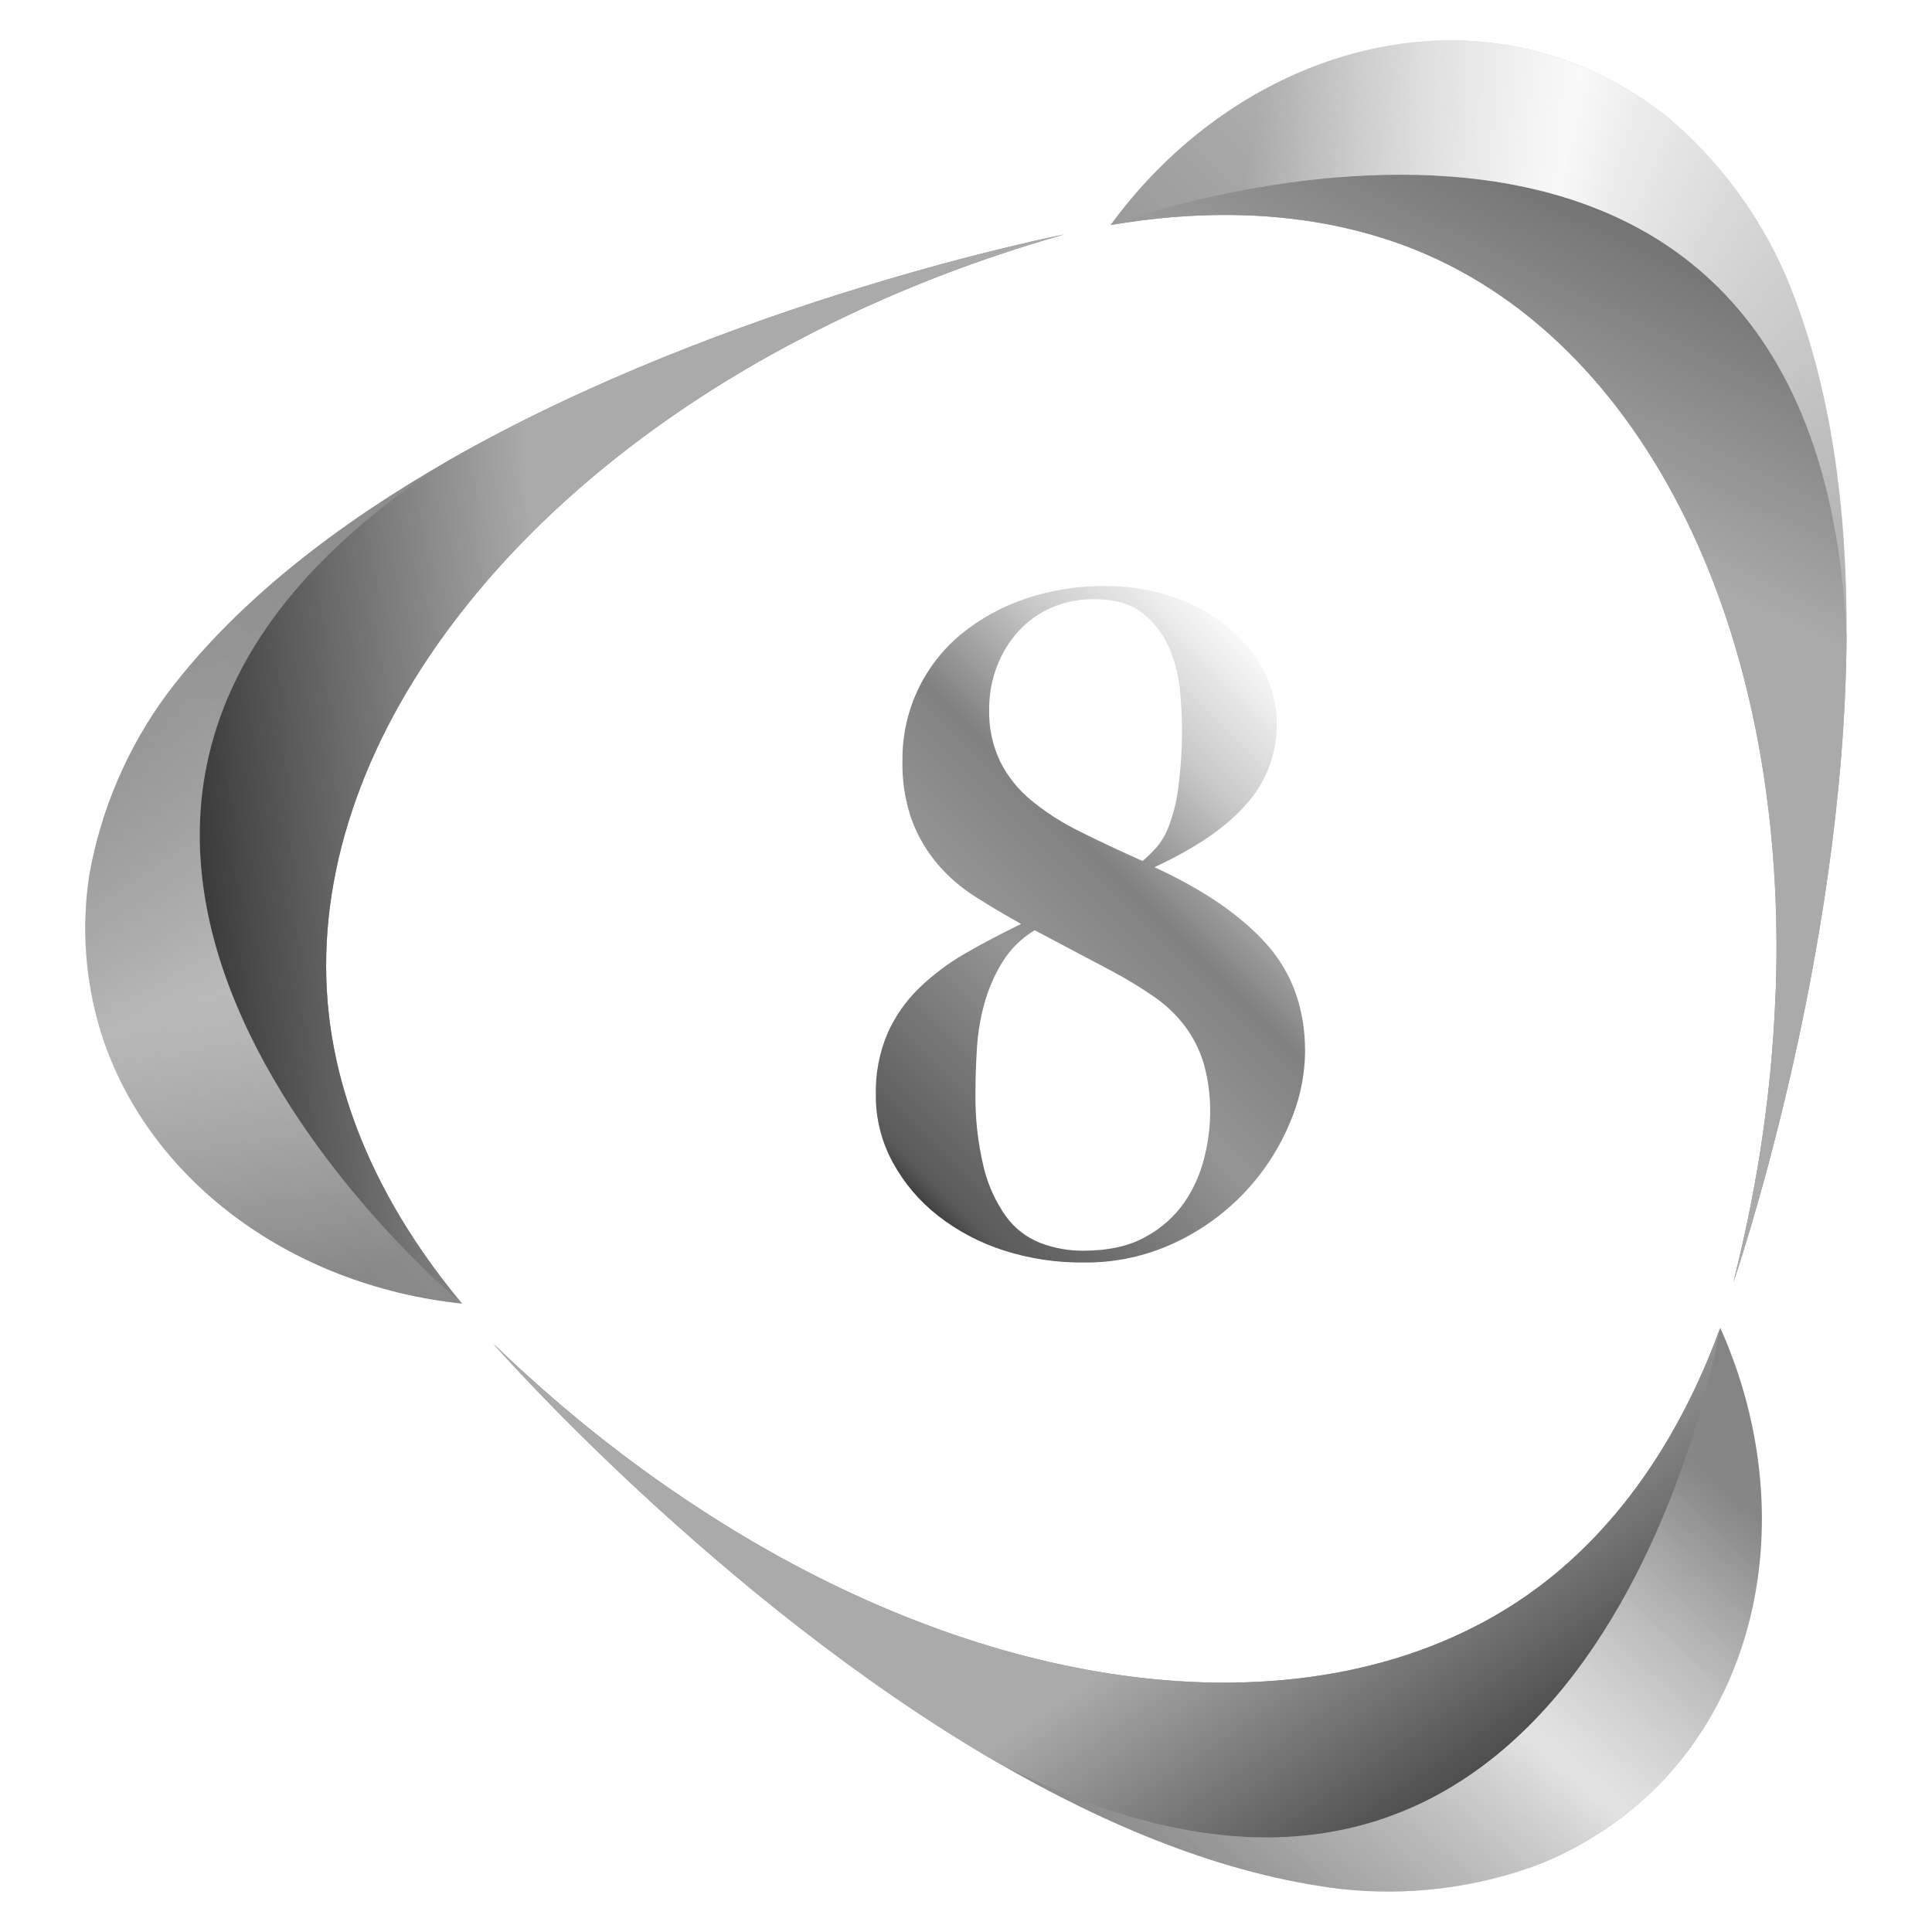
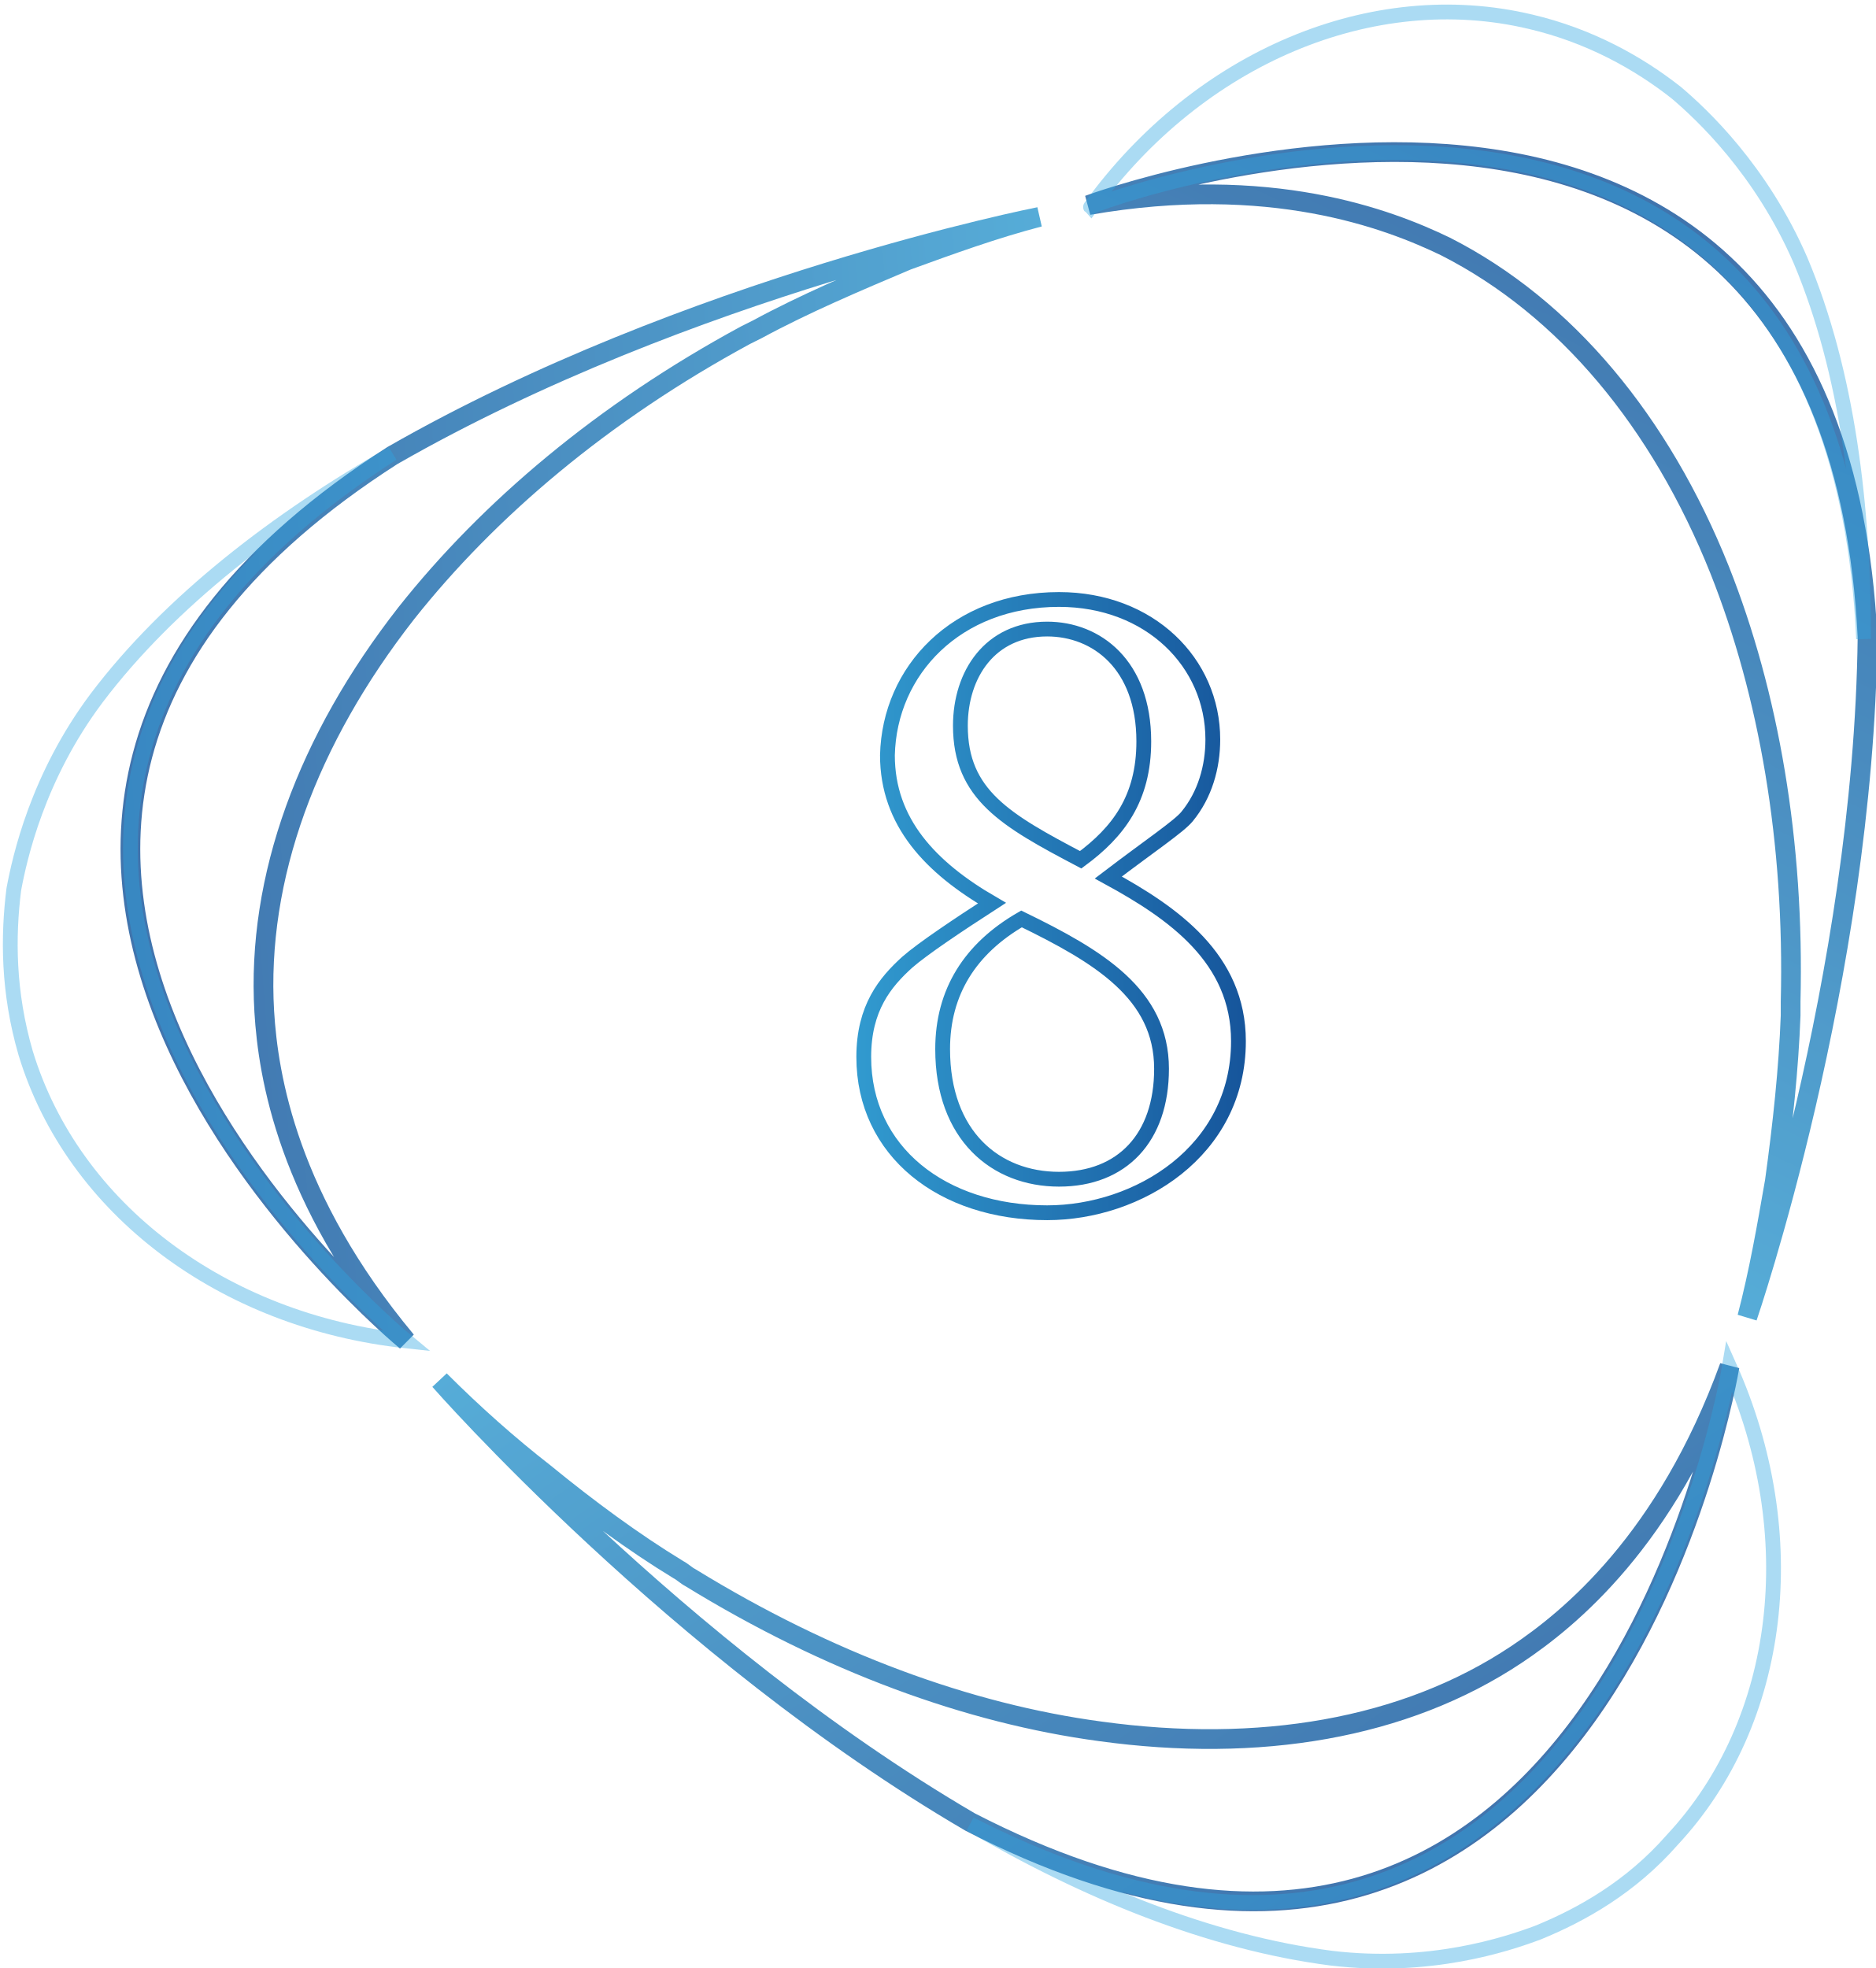
- <svg xmlns="http://www.w3.org/2000/svg" xmlns:xlink="http://www.w3.org/1999/xlink" id="圖層_1" data-name="圖層 1" viewBox="0 0 512 512">
-   <defs>
-     <linearGradient id="未命名漸層_166" x1="-53.82" y1="629.28" x2="630.24" y2="-54.79" gradientUnits="userSpaceOnUse">
-       <stop offset="0" stop-color="#323232" />
-       <stop offset="0.05" stop-color="#5a5a5a" />
-       <stop offset="0.4" stop-color="#959595" />
-       <stop offset="0.6" stop-color="#818181" />
-       <stop offset="0.8" stop-color="#c7c7c7" />
-       <stop offset="1" stop-color="#f9f9f9" />
+ <svg xmlns="http://www.w3.org/2000/svg" version="1.1" id="圖層_1" x="0px" y="0px" viewBox="0 0 95.1 99.8" style="enable-background:new 0 0 95.1 99.8;" xml:space="preserve">
+   <style type="text/css">
+ 	.st0{display:none;fill:#ECEDF1;}
+ 	.st1{fill:#124385;}
+ 	.st2{fill:#C29B61;}
+ 	.st3{opacity:0.82;fill:none;stroke:url(#SVGID_1_);stroke-miterlimit:10;enable-background:new    ;}
+ 	.st4{opacity:0.4;fill:none;stroke:#2CA6E0;stroke-width:0.75;stroke-miterlimit:10;enable-background:new    ;}
+ 	.st5{opacity:0.82;fill:none;stroke:url(#SVGID_2_);stroke-miterlimit:10;enable-background:new    ;}
+ 	.st6{opacity:0.82;fill:none;stroke:url(#SVGID_3_);stroke-miterlimit:10;enable-background:new    ;}
+ 	.st7{fill:none;stroke:url(#SVGID_4_);stroke-width:0.75;}
+ </style>
+   <rect class="st0" width="95.1" height="99.8" />
+   <g>
+     <path class="st1" d="M49.8,66.9L49.8,66.9L49.8,66.9z" />
+     <path class="st2" d="M49.8,66.9L49.8,66.9L49.8,66.9z" />
+     <linearGradient id="SVGID_1_" gradientUnits="userSpaceOnUse" x1="63.947" y1="46.843" x2="85.267" y2="91.064" gradientTransform="matrix(1 0 0 -1 0 102)">
+       <stop offset="0" style="stop-color:#319ACF" />
+       <stop offset="1" style="stop-color:#16559B" />
    </linearGradient>
-     <linearGradient id="未命名漸層_220" x1="408.5" y1="134.02" x2="470.76" y2="4.88" gradientUnits="userSpaceOnUse">
-       <stop offset="0" stop-color="#aaa" />
-       <stop offset="1" stop-color="#464646" />
+     <path class="st3" d="M55.2,10.4L55.2,10.4L55.2,10.4L55.2,10.4L55.2,10.4L55.2,10.4c9.2-1.6,15.2,0.7,18.1,2.1   c6.1,3.1,10.9,8.9,13.9,16.4c2.5,6.3,3.8,13.8,3.6,21.9c0,0.2,0,0.5,0,0.7c-0.1,2.7-0.4,5.5-0.8,8.4c-0.4,2.3-0.8,4.6-1.4,6.9l0,0   c0,0,5.9-17.2,6.1-34.5C92.9-3.6,55.2,10.4,55.2,10.4z" />
+     <path class="st4" d="M94.5,32.4c0-6.7-0.8-13.5-3.2-19.2c-2-4.6-5-7.4-6.3-8.5c-1.9-1.5-4.4-2.9-7.4-3.6c-8-1.9-16.8,1.8-22.3,9.4   C55.2,10.4,92.9-3.6,94.5,32.4z" />
+     <linearGradient id="SVGID_2_" gradientUnits="userSpaceOnUse" x1="44.593" y1="47.316" x2="72.386" y2="6.858" gradientTransform="matrix(1 0 0 -1 0 102)">
+       <stop offset="0" style="stop-color:#319ACF" />
+       <stop offset="1" style="stop-color:#16559B" />
    </linearGradient>
-     <linearGradient id="未命名漸層_142" x1="325.9" y1="68.91" x2="495.41" y2="99.53" gradientUnits="userSpaceOnUse">
-       <stop offset="0" stop-color="#fff" stop-opacity="0" />
-       <stop offset="0.11" stop-color="#fff" stop-opacity="0.27" />
-       <stop offset="0.24" stop-color="#fff" stop-opacity="0.58" />
-       <stop offset="0.36" stop-color="#fff" stop-opacity="0.81" />
-       <stop offset="0.44" stop-color="#fff" stop-opacity="0.95" />
-       <stop offset="0.48" stop-color="#fff" />
-       <stop offset="0.58" stop-color="#fff" stop-opacity="0.74" />
-       <stop offset="0.7" stop-color="#fff" stop-opacity="0.48" />
-       <stop offset="0.8" stop-color="#fff" stop-opacity="0.27" />
-       <stop offset="0.89" stop-color="#fff" stop-opacity="0.12" />
-       <stop offset="0.96" stop-color="#fff" stop-opacity="0.03" />
-       <stop offset="1" stop-color="#fff" stop-opacity="0" />
+     <path class="st5" d="M87.7,69.3L87.7,69.3L87.7,69.3L87.7,69.3L87.7,69.3L87.7,69.3c-3.2,8.8-8.1,12.8-10.8,14.6   c-5.7,3.8-13.1,5-21.1,3.9C49.1,86.9,42,84.3,35,80c-0.2-0.1-0.4-0.3-0.6-0.4c-2.3-1.4-4.6-3.1-6.8-4.9c-1.8-1.4-3.6-3-5.3-4.7l0,0   c0,0,12,13.7,26.9,22.4C81.2,108.9,87.7,69.3,87.7,69.3z" />
+     <path class="st4" d="M49.2,92.5c5.8,3.4,12.1,6,18.3,6.8c5,0.6,8.9-0.7,10.5-1.3c2.2-0.9,4.7-2.3,6.8-4.7c5.6-6,6.7-15.5,2.9-24   C87.7,69.3,81.2,108.9,49.2,92.5z" />
+     <linearGradient id="SVGID_3_" gradientUnits="userSpaceOnUse" x1="54.897" y1="63.986" x2="5.95" y2="60.247" gradientTransform="matrix(1 0 0 -1 0 102)">
+       <stop offset="0" style="stop-color:#319ACF" />
+       <stop offset="1" style="stop-color:#16559B" />
    </linearGradient>
-     <linearGradient id="未命名漸層_166-2" x1="8.28" y1="691.39" x2="692.35" y2="7.32" xlink:href="#未命名漸層_166" />
-     <linearGradient id="未命名漸層_190" x1="-3353.65" y1="729.38" x2="-3291.39" y2="600.25" gradientTransform="translate(-697.54 3687.28) rotate(119.77)" gradientUnits="userSpaceOnUse">
-       <stop offset="0" stop-color="#aaa" />
-       <stop offset="1" />
+     <path class="st6" d="M20.6,68L20.6,68L20.6,68L20.6,68L20.6,68L20.6,68c-6-7.2-7-13.4-7.2-16.7c-0.4-6.8,2.2-13.8,7.2-20.2   c4.2-5.3,10-10.2,17.2-14.1c0.2-0.1,0.4-0.2,0.6-0.3c2.4-1.3,5-2.4,7.6-3.5c2.2-0.8,4.4-1.6,6.7-2.2l0,0c0,0-17.8,3.5-32.8,12.1   C-10.4,42.5,20.6,68,20.6,68z" />
+     <path class="st4" d="M19.9,23c-5.8,3.3-11.3,7.5-15,12.4c-3,4-3.9,8.1-4.2,9.7c-0.3,2.4-0.3,5.2,0.6,8.3C3.7,61.3,11.3,67,20.6,68   C20.6,68-10.4,42.5,19.9,23z" />
+   </g>
+   <g>
+     <linearGradient id="SVGID_4_" gradientUnits="userSpaceOnUse" x1="43.49" y1="56.115" x2="63.15" y2="56.115" gradientTransform="matrix(1 0 0 -1 0 102)">
+       <stop offset="0" style="stop-color:#319ACF" />
+       <stop offset="1" style="stop-color:#16559B" />
    </linearGradient>
-     <linearGradient id="未命名漸層_142-2" x1="-3436.25" y1="664.28" x2="-3266.75" y2="694.9" gradientTransform="translate(-697.54 3687.28) rotate(119.77)" xlink:href="#未命名漸層_142" />
-     <linearGradient id="未命名漸層_166-3" x1="-168.13" y1="514.97" x2="515.93" y2="-169.1" xlink:href="#未命名漸層_166" />
-     <linearGradient id="未命名漸層_190-2" x1="-981.11" y1="3826.41" x2="-918.85" y2="3697.27" gradientTransform="matrix(-0.5, -0.87, 0.87, -0.5, -3672.8, 1280.11)" xlink:href="#未命名漸層_190" />
-     <linearGradient id="未命名漸層_142-3" x1="-1063.71" y1="3761.3" x2="-894.21" y2="3791.92" gradientTransform="matrix(-0.5, -0.87, 0.87, -0.5, -3672.8, 1280.11)" xlink:href="#未命名漸層_142" />
-     <linearGradient id="未命名漸層_166-4" x1="227.86" y1="306.39" x2="347.12" y2="187.13" xlink:href="#未命名漸層_166" />
-   </defs>
-   <path d="M441.94,31.05a93.61,93.61,0,0,0-36.92-18c-39.67-9.18-83.38,9.17-110.72,46.59h0c45.77-7.82,75.22,3.29,89.68,10.6,30.25,15.3,54,44,69,81.33,12.48,31.14,18.84,68.3,17.68,108.89,0,1.16-.1,2.33-.14,3.49a355.85,355.85,0,0,1-4.09,41.5q-2.69,16.95-7.07,34.36h0s29.46-85.34,30-171.1c.22-33.43-4-66.9-16-95.42A114.42,114.42,0,0,0,441.94,31.05Z" fill="url(#未命名漸層_166)" />
-   <path d="M294.3,59.64h0c45.77-7.82,75.22,3.29,89.68,10.6,30.25,15.3,54,44,69,81.33,12.48,31.14,18.84,68.3,17.68,108.89,0,1.16-.1,2.33-.14,3.49a355.85,355.85,0,0,1-4.09,41.5q-2.69,16.95-7.07,34.36h0s29.46-85.34,30-171.1C481.31-9.94,294.3,59.64,294.3,59.64Z" fill="url(#未命名漸層_220)" />
-   <path d="M489.38,168.71c.22-33.42-4-66.9-16-95.42a114.42,114.42,0,0,0-31.45-42.24,93.61,93.61,0,0,0-36.92-18c-39.67-9.18-83.38,9.17-110.72,46.59C294.3,59.64,481.31-9.94,489.38,168.71Z" opacity="0.9" fill="url(#未命名漸層_142)" />
-   <path d="M407.36,494.26a93.57,93.57,0,0,0,34-23.11c27.67-29.87,33.44-76.93,14.54-119.24h0c-15.94,43.61-40.2,63.66-53.73,72.58-28.31,18.66-65,25.05-104.86,19.5-33.22-4.63-68.64-17.56-103.29-38.72-1-.61-2-1.24-3-1.86a353.36,353.36,0,0,1-34-24.15q-13.38-10.74-26.32-23.2h0s59.45,67.95,133.61,111c28.9,16.79,60,29.77,90.76,33.51A114.32,114.32,0,0,0,407.36,494.26Z" fill="url(#未命名漸層_166-2)" />
-   <path d="M455.86,351.91h0c-15.94,43.61-40.2,63.66-53.73,72.58-28.31,18.66-65,25.05-104.86,19.5-33.22-4.63-68.64-17.56-103.29-38.72-1-.61-2-1.24-3-1.86a353.36,353.36,0,0,1-34-24.15q-13.38-10.74-26.32-23.2h0s59.45,67.95,133.61,111C423.39,548.79,455.86,351.91,455.86,351.91Z" fill="url(#未命名漸層_190)" />
-   <path d="M264.32,467.08c28.9,16.79,60,29.77,90.76,33.51a114.32,114.32,0,0,0,52.28-6.33,93.57,93.57,0,0,0,34-23.11c27.67-29.87,33.44-76.93,14.54-119.24C455.86,351.91,423.39,548.79,264.32,467.08Z" opacity="0.75" fill="url(#未命名漸層_142-2)" />
-   <path d="M23.64,232.07a93.67,93.67,0,0,0,2.95,41c12,38.92,49.76,67.52,95.84,72.41h0c-29.72-35.68-34.89-66.73-35.81-82.9-1.94-33.85,10.94-68.79,35.75-100.48C143,135.66,172,111.51,207.7,92.16c1-.55,2.06-1.09,3.09-1.63a354.37,354.37,0,0,1,37.94-17.28q16-6.18,33.28-11.12h0S193.4,79.45,118.93,122c-29,16.58-55.88,37-74.53,61.7A114.38,114.38,0,0,0,23.64,232.07Z" fill="url(#未命名漸層_166-3)" />
-   <path d="M122.43,345.46h0c-29.72-35.68-34.89-66.73-35.81-82.9-1.94-33.85,10.94-68.79,35.75-100.48C143,135.66,172,111.51,207.7,92.16c1-.55,2.06-1.09,3.09-1.63a354.37,354.37,0,0,1,37.94-17.28q16-6.18,33.28-11.12h0S193.4,79.45,118.93,122C-31.57,218.58,122.43,345.46,122.43,345.46Z" fill="url(#未命名漸層_190-2)" />
-   <path d="M118.93,122c-29,16.58-55.88,37-74.53,61.7a114.52,114.52,0,0,0-20.76,48.39,93.67,93.67,0,0,0,2.95,41c12,38.92,49.76,67.52,95.84,72.41C122.43,345.46-31.57,218.58,118.93,122Z" opacity="0.4" fill="url(#未命名漸層_142-3)" />
-   <path d="M235.17,273.91a38.53,38.53,0,0,1,8.34-12,61.5,61.5,0,0,1,12.22-9.2q6.9-4,14.88-7.86-6.53-3.63-12.22-7.26a44.13,44.13,0,0,1-9.92-8.59,39.62,39.62,0,0,1-6.77-11.49,44.32,44.32,0,0,1-2.54-16,42.79,42.79,0,0,1,15.48-33.39,53.93,53.93,0,0,1,17.06-9.43,64.32,64.32,0,0,1,21.17-3.39,54.88,54.88,0,0,1,17.66,2.78,46.69,46.69,0,0,1,14.4,7.74,38.5,38.5,0,0,1,9.8,11.62,29.55,29.55,0,0,1,3.63,14.39,31.51,31.51,0,0,1-7.86,21.05q-7.87,9.19-24.56,16.94,19.59,9,29.76,20.44t10.16,28.43a49.19,49.19,0,0,1-4.24,19.36,61,61,0,0,1-30.36,31.33,55.41,55.41,0,0,1-24.2,5.2A67.13,67.13,0,0,1,266,331.38a56,56,0,0,1-17.42-9.2,45.72,45.72,0,0,1-12-14.15,36.79,36.79,0,0,1-4.48-17.91A39.51,39.51,0,0,1,235.17,273.91Zm30.36-18.75a42.82,42.82,0,0,0-4.72,11A58.48,58.48,0,0,0,258.88,278c-.24,4-.37,7.74-.37,11.13a79.33,79.33,0,0,0,2.18,20.2,37.71,37.71,0,0,0,5.93,13.06,20.54,20.54,0,0,0,9.07,7,31.31,31.31,0,0,0,11.37,2.06q9.93,0,16.46-3.63a29.79,29.79,0,0,0,10.28-9.08,35.6,35.6,0,0,0,5.32-11.85,49.55,49.55,0,0,0,1.58-11.74,45.94,45.94,0,0,0-1.7-13.3,31.74,31.74,0,0,0-5-9.92,35.41,35.41,0,0,0-8.1-7.74,113.2,113.2,0,0,0-11.13-6.78l-20.57-10.89A25.5,25.5,0,0,0,265.53,255.16Zm-.48-53.35a32,32,0,0,0,8.22,10.28,64.87,64.87,0,0,0,12.83,8.23q7.48,3.75,16.69,7.86a43.39,43.39,0,0,0,3.51-3.38,19.24,19.24,0,0,0,3.39-5.69A44.67,44.67,0,0,0,312.23,209a117.89,117.89,0,0,0,1-16.82c0-2.25-.17-5.24-.49-8.95a38.48,38.48,0,0,0-2.66-11,23.76,23.76,0,0,0-6.9-9.43q-4.71-4-13.18-4A27.5,27.5,0,0,0,278.72,161a26,26,0,0,0-8.83,6.29,29.59,29.59,0,0,0-5.69,9.32A31.31,31.31,0,0,0,262.14,188,30.45,30.45,0,0,0,265.05,201.81Z" fill="url(#未命名漸層_166-4)" />
+     <path class="st7" d="M53.7,30.4c4.6,0,7.8,3.2,7.8,7.1c0,1.4-0.4,2.8-1.3,3.9c-0.4,0.5-1.9,1.5-4,3.1c3.3,1.8,6.6,4.1,6.6,8.3   c0,5.6-5.1,8.7-9.7,8.7c-5.3,0-9.3-3.1-9.3-7.9c0-2.5,1.1-3.8,2.2-4.8c0.8-0.7,2.6-1.9,4.3-3c-3.1-1.8-5.3-4.1-5.3-7.5   C45.1,34,48.5,30.4,53.7,30.4z M53.7,59.8c3.2,0,5.2-2.1,5.2-5.6c0-3.8-3.2-5.7-7.1-7.6c-2.6,1.5-4,3.7-4,6.6   C47.8,57.6,50.5,59.8,53.7,59.8z M53.1,31.9c-2.9,0-4.4,2.3-4.4,4.9c0,3.5,2.3,4.8,6.1,6.8c1.9-1.4,3.2-3.1,3.2-6   C58,33.7,55.6,31.9,53.1,31.9z" />
+   </g>
</svg>
